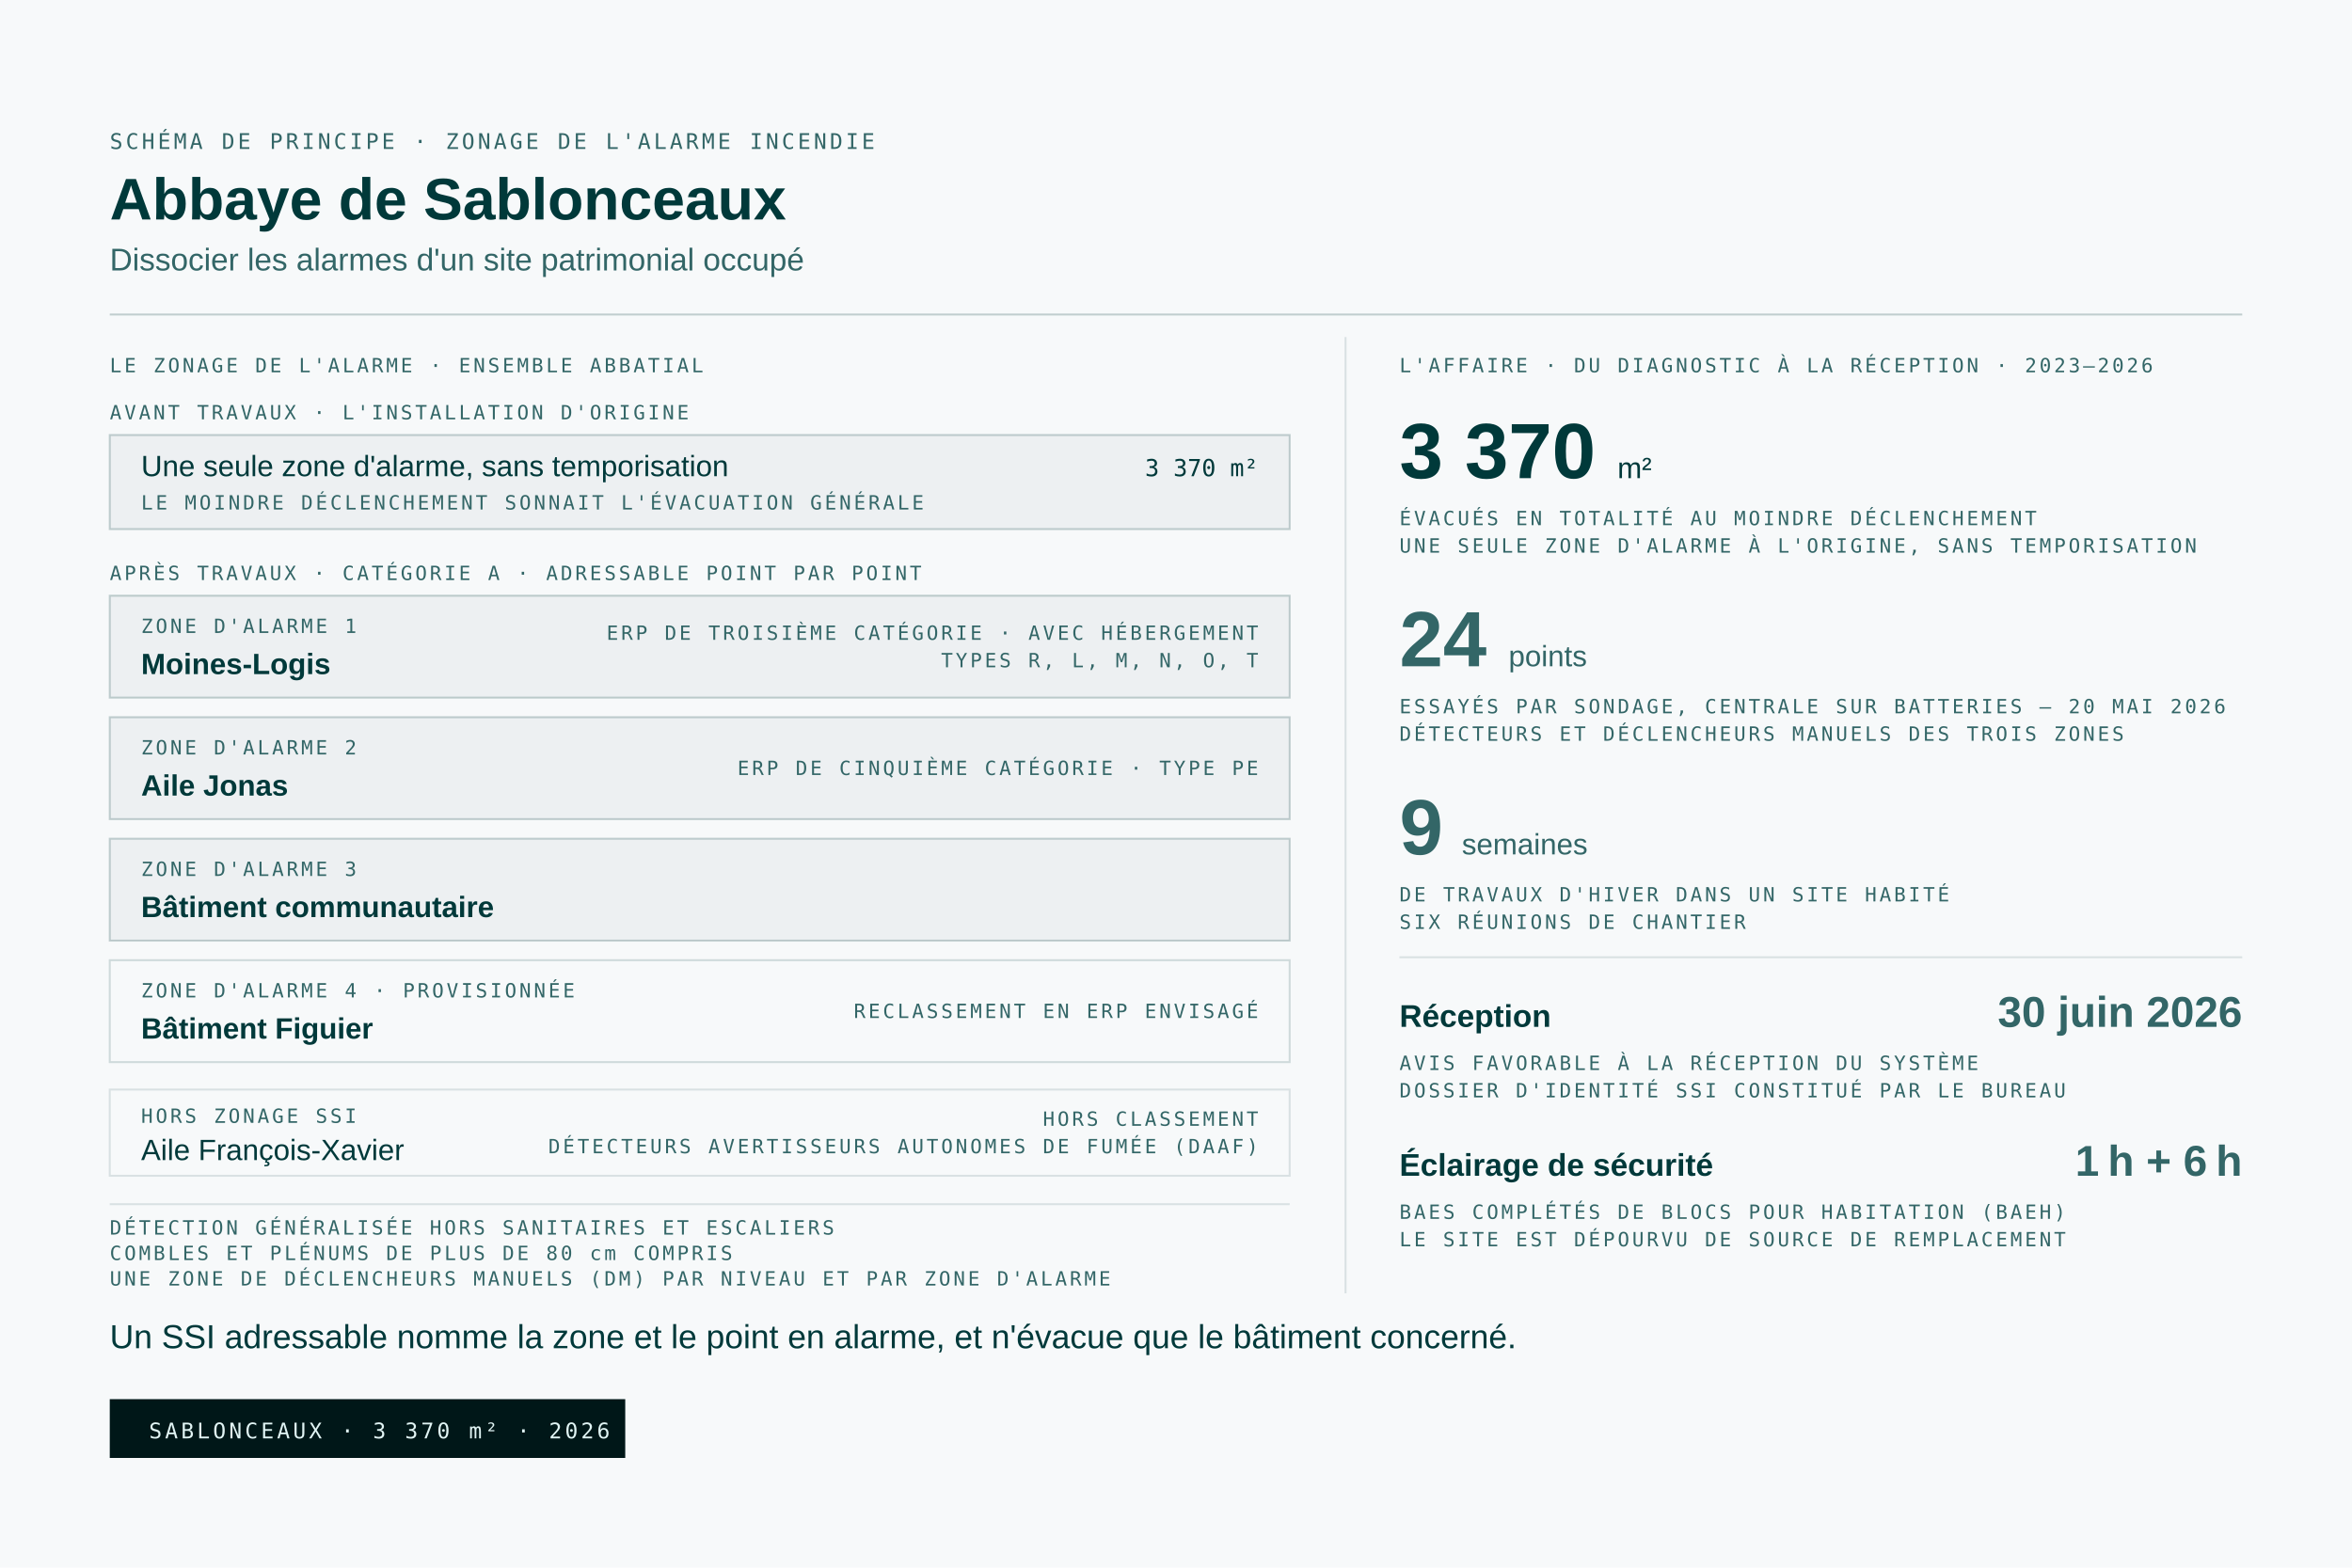
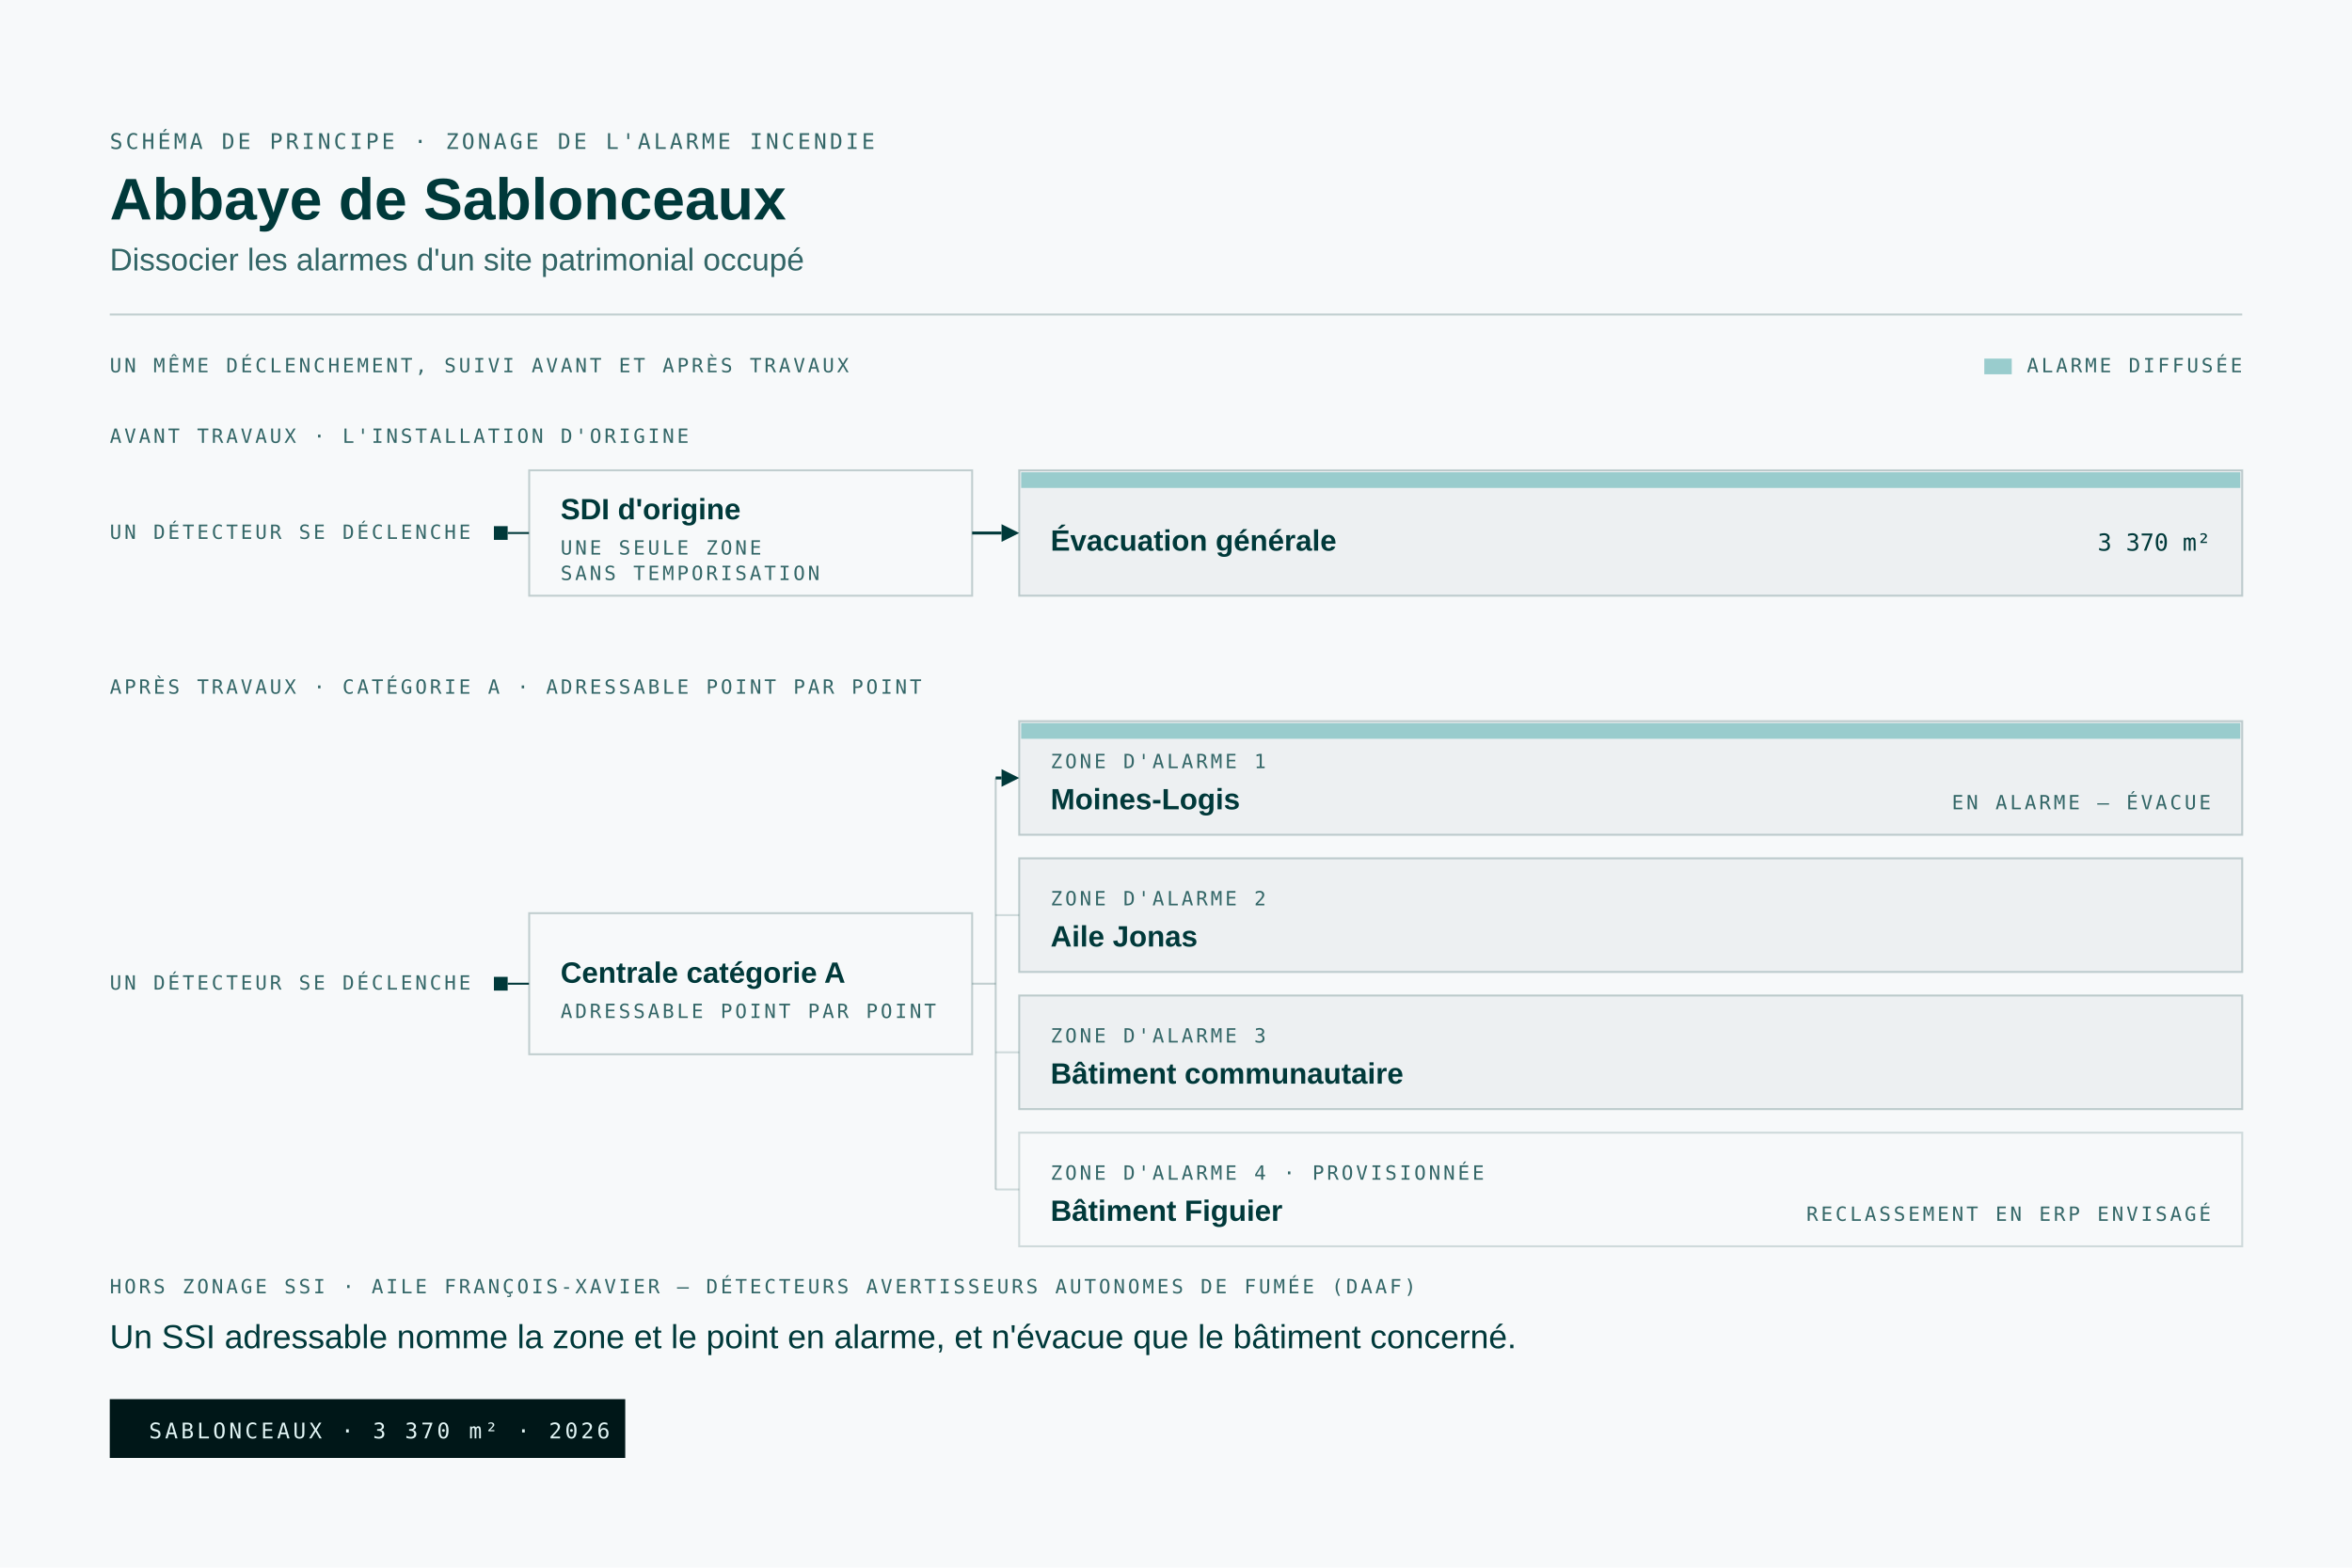
- <svg xmlns="http://www.w3.org/2000/svg" viewBox="0 0 1200 800" preserveAspectRatio="xMidYMid meet" role="img" style="width:100%;height:auto;display:block" aria-label="Schéma de principe du zonage de l'alarme incendie : à l'origine, une seule zone d'alarme sans temporisation couvrait les 3 370 m² et le moindre déclenchement sonnait l'évacuation générale ; le nouveau système, de catégorie A et adressable point par point, découpe l'alarme en trois zones sans temporisation — Moines-Logis, aile Jonas, bâtiment communautaire —, plus une quatrième provisionnée pour le bâtiment Figuier ; l'aile François-Xavier, hors classement, passe en détecteurs avertisseurs autonomes de fumée.">
+ <svg xmlns="http://www.w3.org/2000/svg" viewBox="0 0 1200 800" preserveAspectRatio="xMidYMid meet" role="img" style="width:100%;height:auto;display:block" aria-label="Schéma de principe du zonage de l'alarme incendie : un même déclenchement de détecteur est suivi avant et après travaux. Avant : le SDI d'origine, une seule zone d'alarme sans temporisation, sonne l'évacuation générale des 3 370 m². Après : la centrale de catégorie A, adressable point par point, ne diffuse l'alarme que dans la zone concernée — quatre zones d'alarme dont une provisionnée pour le bâtiment Figuier ; l'aile François-Xavier, hors zonage, passe en détecteurs avertisseurs autonomes de fumée.">
  <style>
  .c-profond { fill: var(--color-profond, #001718); }
  .c-encre { fill: var(--color-encre, #00393A); }
  .c-pivot { fill: var(--color-pivot, #336667); }
  .c-clair { fill: var(--color-clair, #99CCCD); }
  .c-voile { fill: var(--color-voile, #E1F4F4); }
  .c-papier { fill: var(--color-papier, #F7F9FA); }
  .c-calcaire { fill: var(--color-calcaire, #EDF0F2); }
  .c-filet-1 { fill: var(--color-filet-1, #00393A38); }
  .c-filet-2 { fill: var(--color-filet-2, #00393A29); }
  .c-filet-3 { fill: var(--color-filet-3, #00393A1F); }
  .s-filet-1 { stroke: var(--color-filet-1, #00393A38); }
  .s-filet-2 { stroke: var(--color-filet-2, #00393A29); }
  .s-filet-3 { stroke: var(--color-filet-3, #00393A1F); }
  .s-encre { stroke: var(--color-encre, #00393A); }
  .t-sans { font-family: "Archivo Variable", Archivo, "Helvetica Neue", Arial, sans-serif; }
  .t-mono { font-family: "IBM Plex Mono", ui-monospace, monospace; }
</style>
  <rect x="0.00" y="0.00" width="1200.00" height="800.00" class="c-papier" fill="#F7F9FA" />
  <text x="56.00" y="76.00" class="t-mono c-pivot" fill="#336667" font-family="&quot;IBM Plex Mono&quot;, ui-monospace, monospace" font-size="11" font-weight="500" letter-spacing="1.54">SCHÉMA DE PRINCIPE · ZONAGE DE L'ALARME INCENDIE</text>
  <text x="56.00" y="112.00" class="t-sans c-encre" fill="#00393A" font-family="&quot;Archivo Variable&quot;, Archivo, &quot;Helvetica Neue&quot;, Arial, sans-serif" font-size="30" font-weight="700" font-variation-settings="'wdth' 112, 'wght' 700">Abbaye de Sablonceaux</text>
  <text x="56.00" y="138.00" class="t-sans c-pivot" fill="#336667" font-family="&quot;Archivo Variable&quot;, Archivo, &quot;Helvetica Neue&quot;, Arial, sans-serif" font-size="16" font-weight="400" font-variation-settings="'wdth' 100, 'wght' 400">Dissocier les alarmes d'un site patrimonial occupé</text>
  <rect x="56.00" y="160.00" width="1088.00" height="1.00" class="c-filet-1" fill="#00393A38" />
-   <text x="56.00" y="190.00" class="t-mono c-pivot" fill="#336667" font-family="&quot;IBM Plex Mono&quot;, ui-monospace, monospace" font-size="10" font-weight="500" letter-spacing="1.40">LE ZONAGE DE L'ALARME · ENSEMBLE ABBATIAL</text>
-   <text x="714.00" y="190.00" class="t-mono c-pivot" fill="#336667" font-family="&quot;IBM Plex Mono&quot;, ui-monospace, monospace" font-size="10" font-weight="500" letter-spacing="1.40">L'AFFAIRE · DU DIAGNOSTIC À LA RÉCEPTION · 2023–2026</text>
-   <rect x="686.00" y="172.00" width="1.00" height="488.00" class="c-filet-3" fill="#00393A1F" />
-   <text x="56.00" y="214.00" class="t-mono c-pivot" fill="#336667" font-family="&quot;IBM Plex Mono&quot;, ui-monospace, monospace" font-size="10" font-weight="500" letter-spacing="1.40">AVANT TRAVAUX · L'INSTALLATION D'ORIGINE</text>
-   <rect x="56.00" y="222.00" width="602.00" height="48.00" class="c-calcaire s-filet-1" fill="#EDF0F2" stroke="#00393A38" stroke-width="1" />
-   <text x="72.00" y="243.00" class="t-sans c-encre" fill="#00393A" font-family="&quot;Archivo Variable&quot;, Archivo, &quot;Helvetica Neue&quot;, Arial, sans-serif" font-size="15" font-weight="400" font-variation-settings="'wdth' 100, 'wght' 400">Une seule zone d'alarme, sans temporisation</text>
-   <text x="642.00" y="243.00" class="t-mono c-encre" fill="#00393A" font-family="&quot;IBM Plex Mono&quot;, ui-monospace, monospace" font-size="12" font-weight="500" text-anchor="end" font-variant-numeric="tabular-nums">3 370 m²</text>
-   <text x="72.00" y="260.00" class="t-mono c-pivot" fill="#336667" font-family="&quot;IBM Plex Mono&quot;, ui-monospace, monospace" font-size="10" font-weight="500" letter-spacing="1.40">LE MOINDRE DÉCLENCHEMENT SONNAIT L'ÉVACUATION GÉNÉRALE</text>
-   <text x="56.00" y="296.00" class="t-mono c-pivot" fill="#336667" font-family="&quot;IBM Plex Mono&quot;, ui-monospace, monospace" font-size="10" font-weight="500" letter-spacing="1.40">APRÈS TRAVAUX · CATÉGORIE A · ADRESSABLE POINT PAR POINT</text>
-   <rect x="56.00" y="304.00" width="602.00" height="52.00" class="c-calcaire s-filet-1" fill="#EDF0F2" stroke="#00393A38" stroke-width="1" />
-   <text x="72.00" y="323.00" class="t-mono c-pivot" fill="#336667" font-family="&quot;IBM Plex Mono&quot;, ui-monospace, monospace" font-size="10" font-weight="500" letter-spacing="1.40">ZONE D'ALARME 1</text>
-   <text x="72.00" y="344.00" class="t-sans c-encre" fill="#00393A" font-family="&quot;Archivo Variable&quot;, Archivo, &quot;Helvetica Neue&quot;, Arial, sans-serif" font-size="15" font-weight="600" font-variation-settings="'wdth' 112, 'wght' 600">Moines-Logis</text>
-   <text x="642.00" y="326.50" class="t-mono c-pivot" fill="#336667" font-family="&quot;IBM Plex Mono&quot;, ui-monospace, monospace" font-size="10" font-weight="500" letter-spacing="1.40" text-anchor="end">ERP DE TROISIÈME CATÉGORIE · AVEC HÉBERGEMENT</text>
-   <text x="642.00" y="340.50" class="t-mono c-pivot" fill="#336667" font-family="&quot;IBM Plex Mono&quot;, ui-monospace, monospace" font-size="10" font-weight="500" letter-spacing="1.40" text-anchor="end">TYPES R, L, M, N, O, T</text>
-   <rect x="56.00" y="366.00" width="602.00" height="52.00" class="c-calcaire s-filet-1" fill="#EDF0F2" stroke="#00393A38" stroke-width="1" />
-   <text x="72.00" y="385.00" class="t-mono c-pivot" fill="#336667" font-family="&quot;IBM Plex Mono&quot;, ui-monospace, monospace" font-size="10" font-weight="500" letter-spacing="1.40">ZONE D'ALARME 2</text>
-   <text x="72.00" y="406.00" class="t-sans c-encre" fill="#00393A" font-family="&quot;Archivo Variable&quot;, Archivo, &quot;Helvetica Neue&quot;, Arial, sans-serif" font-size="15" font-weight="600" font-variation-settings="'wdth' 112, 'wght' 600">Aile Jonas</text>
-   <text x="642.00" y="395.50" class="t-mono c-pivot" fill="#336667" font-family="&quot;IBM Plex Mono&quot;, ui-monospace, monospace" font-size="10" font-weight="500" letter-spacing="1.40" text-anchor="end">ERP DE CINQUIÈME CATÉGORIE · TYPE PE</text>
-   <rect x="56.00" y="428.00" width="602.00" height="52.00" class="c-calcaire s-filet-1" fill="#EDF0F2" stroke="#00393A38" stroke-width="1" />
-   <text x="72.00" y="447.00" class="t-mono c-pivot" fill="#336667" font-family="&quot;IBM Plex Mono&quot;, ui-monospace, monospace" font-size="10" font-weight="500" letter-spacing="1.40">ZONE D'ALARME 3</text>
-   <text x="72.00" y="468.00" class="t-sans c-encre" fill="#00393A" font-family="&quot;Archivo Variable&quot;, Archivo, &quot;Helvetica Neue&quot;, Arial, sans-serif" font-size="15" font-weight="600" font-variation-settings="'wdth' 112, 'wght' 600">Bâtiment communautaire</text>
-   <rect x="56.00" y="490.00" width="602.00" height="52.00" class="c-papier s-filet-2" fill="#F7F9FA" stroke="#00393A29" stroke-width="1" />
-   <text x="72.00" y="509.00" class="t-mono c-pivot" fill="#336667" font-family="&quot;IBM Plex Mono&quot;, ui-monospace, monospace" font-size="10" font-weight="500" letter-spacing="1.40">ZONE D'ALARME 4 · PROVISIONNÉE</text>
-   <text x="72.00" y="530.00" class="t-sans c-encre" fill="#00393A" font-family="&quot;Archivo Variable&quot;, Archivo, &quot;Helvetica Neue&quot;, Arial, sans-serif" font-size="15" font-weight="600" font-variation-settings="'wdth' 112, 'wght' 600">Bâtiment Figuier</text>
-   <text x="642.00" y="519.50" class="t-mono c-pivot" fill="#336667" font-family="&quot;IBM Plex Mono&quot;, ui-monospace, monospace" font-size="10" font-weight="500" letter-spacing="1.40" text-anchor="end">RECLASSEMENT EN ERP ENVISAGÉ</text>
-   <rect x="56.00" y="556.00" width="602.00" height="44.00" class="c-papier s-filet-3" fill="#F7F9FA" stroke="#00393A1F" stroke-width="1" />
-   <text x="72.00" y="573.00" class="t-mono c-pivot" fill="#336667" font-family="&quot;IBM Plex Mono&quot;, ui-monospace, monospace" font-size="10" font-weight="500" letter-spacing="1.40">HORS ZONAGE SSI</text>
-   <text x="72.00" y="592.00" class="t-sans c-encre" fill="#00393A" font-family="&quot;Archivo Variable&quot;, Archivo, &quot;Helvetica Neue&quot;, Arial, sans-serif" font-size="15" font-weight="400" font-variation-settings="'wdth' 100, 'wght' 400">Aile François-Xavier</text>
-   <text x="642.00" y="574.50" class="t-mono c-pivot" fill="#336667" font-family="&quot;IBM Plex Mono&quot;, ui-monospace, monospace" font-size="10" font-weight="500" letter-spacing="1.40" text-anchor="end">HORS CLASSEMENT</text>
-   <text x="642.00" y="588.50" class="t-mono c-pivot" fill="#336667" font-family="&quot;IBM Plex Mono&quot;, ui-monospace, monospace" font-size="10" font-weight="500" letter-spacing="1.40" text-anchor="end">DÉTECTEURS AVERTISSEURS AUTONOMES DE FUMÉE (DAAF)</text>
-   <rect x="56.00" y="614.00" width="602.00" height="1.00" class="c-filet-3" fill="#00393A1F" />
-   <text x="56.00" y="630.00" class="t-mono c-pivot" fill="#336667" font-family="&quot;IBM Plex Mono&quot;, ui-monospace, monospace" font-size="10" font-weight="500" letter-spacing="1.40">DÉTECTION GÉNÉRALISÉE HORS SANITAIRES ET ESCALIERS</text>
-   <text x="56.00" y="643.00" class="t-mono c-pivot" fill="#336667" font-family="&quot;IBM Plex Mono&quot;, ui-monospace, monospace" font-size="10" font-weight="500" letter-spacing="1.40">COMBLES ET PLÉNUMS DE PLUS DE 80 cm COMPRIS</text>
-   <text x="56.00" y="656.00" class="t-mono c-pivot" fill="#336667" font-family="&quot;IBM Plex Mono&quot;, ui-monospace, monospace" font-size="10" font-weight="500" letter-spacing="1.40">UNE ZONE DE DÉCLENCHEURS MANUELS (DM) PAR NIVEAU ET PAR ZONE D'ALARME</text>
-   <text x="714.00" y="244.00" class="t-sans c-encre" fill="#00393A" font-family="&quot;Archivo Variable&quot;, Archivo, &quot;Helvetica Neue&quot;, Arial, sans-serif" font-size="40" font-weight="700" font-variation-settings="'wdth' 118, 'wght' 700" font-variant-numeric="tabular-nums">3 370</text>
-   <text x="825.20" y="244.00" class="t-sans c-encre" fill="#00393A" font-family="&quot;Archivo Variable&quot;, Archivo, &quot;Helvetica Neue&quot;, Arial, sans-serif" font-size="15" font-weight="400" font-variation-settings="'wdth' 100, 'wght' 400">m²</text>
-   <text x="714.00" y="268.00" class="t-mono c-pivot" fill="#336667" font-family="&quot;IBM Plex Mono&quot;, ui-monospace, monospace" font-size="10" font-weight="500" letter-spacing="1.40">ÉVACUÉS EN TOTALITÉ AU MOINDRE DÉCLENCHEMENT</text>
-   <text x="714.00" y="282.00" class="t-mono c-pivot" fill="#336667" font-family="&quot;IBM Plex Mono&quot;, ui-monospace, monospace" font-size="10" font-weight="500" letter-spacing="1.40">UNE SEULE ZONE D'ALARME À L'ORIGINE, SANS TEMPORISATION</text>
-   <text x="714.00" y="340.00" class="t-sans c-pivot" fill="#336667" font-family="&quot;Archivo Variable&quot;, Archivo, &quot;Helvetica Neue&quot;, Arial, sans-serif" font-size="40" font-weight="700" font-variation-settings="'wdth' 118, 'wght' 700" font-variant-numeric="tabular-nums">24</text>
-   <text x="769.68" y="340.00" class="t-sans c-pivot" fill="#336667" font-family="&quot;Archivo Variable&quot;, Archivo, &quot;Helvetica Neue&quot;, Arial, sans-serif" font-size="15" font-weight="400" font-variation-settings="'wdth' 100, 'wght' 400">points</text>
-   <text x="714.00" y="364.00" class="t-mono c-pivot" fill="#336667" font-family="&quot;IBM Plex Mono&quot;, ui-monospace, monospace" font-size="10" font-weight="500" letter-spacing="1.40">ESSAYÉS PAR SONDAGE, CENTRALE SUR BATTERIES — 20 MAI 2026</text>
-   <text x="714.00" y="378.00" class="t-mono c-pivot" fill="#336667" font-family="&quot;IBM Plex Mono&quot;, ui-monospace, monospace" font-size="10" font-weight="500" letter-spacing="1.40">DÉTECTEURS ET DÉCLENCHEURS MANUELS DES TROIS ZONES</text>
-   <text x="714.00" y="436.00" class="t-sans c-pivot" fill="#336667" font-family="&quot;Archivo Variable&quot;, Archivo, &quot;Helvetica Neue&quot;, Arial, sans-serif" font-size="40" font-weight="700" font-variation-settings="'wdth' 118, 'wght' 700" font-variant-numeric="tabular-nums">9</text>
-   <text x="745.84" y="436.00" class="t-sans c-pivot" fill="#336667" font-family="&quot;Archivo Variable&quot;, Archivo, &quot;Helvetica Neue&quot;, Arial, sans-serif" font-size="15" font-weight="400" font-variation-settings="'wdth' 100, 'wght' 400">semaines</text>
-   <text x="714.00" y="460.00" class="t-mono c-pivot" fill="#336667" font-family="&quot;IBM Plex Mono&quot;, ui-monospace, monospace" font-size="10" font-weight="500" letter-spacing="1.40">DE TRAVAUX D'HIVER DANS UN SITE HABITÉ</text>
-   <text x="714.00" y="474.00" class="t-mono c-pivot" fill="#336667" font-family="&quot;IBM Plex Mono&quot;, ui-monospace, monospace" font-size="10" font-weight="500" letter-spacing="1.40">SIX RÉUNIONS DE CHANTIER</text>
-   <rect x="714.00" y="488.00" width="430.00" height="1.00" class="c-filet-3" fill="#00393A1F" />
-   <text x="714.00" y="524.00" class="t-sans c-encre" fill="#00393A" font-family="&quot;Archivo Variable&quot;, Archivo, &quot;Helvetica Neue&quot;, Arial, sans-serif" font-size="16" font-weight="600" font-variation-settings="'wdth' 112, 'wght' 600">Réception</text>
-   <text x="1144.00" y="524.00" class="t-sans c-pivot" fill="#336667" font-family="&quot;Archivo Variable&quot;, Archivo, &quot;Helvetica Neue&quot;, Arial, sans-serif" font-size="22" font-weight="700" font-variation-settings="'wdth' 118, 'wght' 700" text-anchor="end" font-variant-numeric="tabular-nums">30 juin 2026</text>
-   <text x="714.00" y="546.00" class="t-mono c-pivot" fill="#336667" font-family="&quot;IBM Plex Mono&quot;, ui-monospace, monospace" font-size="10" font-weight="500" letter-spacing="1.40">AVIS FAVORABLE À LA RÉCEPTION DU SYSTÈME</text>
-   <text x="714.00" y="560.00" class="t-mono c-pivot" fill="#336667" font-family="&quot;IBM Plex Mono&quot;, ui-monospace, monospace" font-size="10" font-weight="500" letter-spacing="1.40">DOSSIER D'IDENTITÉ SSI CONSTITUÉ PAR LE BUREAU</text>
-   <text x="714.00" y="600.00" class="t-sans c-encre" fill="#00393A" font-family="&quot;Archivo Variable&quot;, Archivo, &quot;Helvetica Neue&quot;, Arial, sans-serif" font-size="16" font-weight="600" font-variation-settings="'wdth' 112, 'wght' 600">Éclairage de sécurité</text>
-   <text x="1144.00" y="600.00" class="t-sans c-pivot" fill="#336667" font-family="&quot;Archivo Variable&quot;, Archivo, &quot;Helvetica Neue&quot;, Arial, sans-serif" font-size="22" font-weight="700" font-variation-settings="'wdth' 118, 'wght' 700" text-anchor="end" font-variant-numeric="tabular-nums">1 h + 6 h</text>
-   <text x="714.00" y="622.00" class="t-mono c-pivot" fill="#336667" font-family="&quot;IBM Plex Mono&quot;, ui-monospace, monospace" font-size="10" font-weight="500" letter-spacing="1.40">BAES COMPLÉTÉS DE BLOCS POUR HABITATION (BAEH)</text>
-   <text x="714.00" y="636.00" class="t-mono c-pivot" fill="#336667" font-family="&quot;IBM Plex Mono&quot;, ui-monospace, monospace" font-size="10" font-weight="500" letter-spacing="1.40">LE SITE EST DÉPOURVU DE SOURCE DE REMPLACEMENT</text>
+   <text x="56.00" y="190.00" class="t-mono c-pivot" fill="#336667" font-family="&quot;IBM Plex Mono&quot;, ui-monospace, monospace" font-size="10" font-weight="500" letter-spacing="1.40">UN MÊME DÉCLENCHEMENT, SUIVI AVANT ET APRÈS TRAVAUX</text>
+   <rect x="1012.40" y="183.00" width="14.00" height="8.00" class="c-clair" fill="#99CCCD" />
+   <text x="1144.00" y="190.00" class="t-mono c-pivot" fill="#336667" font-family="&quot;IBM Plex Mono&quot;, ui-monospace, monospace" font-size="10" font-weight="500" letter-spacing="1.40" text-anchor="end">ALARME DIFFUSÉE</text>
+   <text x="56.00" y="226.00" class="t-mono c-pivot" fill="#336667" font-family="&quot;IBM Plex Mono&quot;, ui-monospace, monospace" font-size="10" font-weight="500" letter-spacing="1.40">AVANT TRAVAUX · L'INSTALLATION D'ORIGINE</text>
+   <text x="56.00" y="275.00" class="t-mono c-pivot" fill="#336667" font-family="&quot;IBM Plex Mono&quot;, ui-monospace, monospace" font-size="10" font-weight="500" letter-spacing="1.40">UN DÉTECTEUR SE DÉCLENCHE</text>
+   <rect x="252.00" y="268.50" width="7.00" height="7.00" class="c-encre" fill="#00393A" />
+   <path d="M 259.00 272.00 L 270.00 272.00" fill="none" class="s-encre" stroke="#00393A" stroke-width="1.0" />
+   <rect x="270.00" y="240.00" width="226.00" height="64.00" class="c-papier s-filet-1" fill="#F7F9FA" stroke="#00393A38" stroke-width="1" />
+   <text x="286.00" y="265.00" class="t-sans c-encre" fill="#00393A" font-family="&quot;Archivo Variable&quot;, Archivo, &quot;Helvetica Neue&quot;, Arial, sans-serif" font-size="15" font-weight="600" font-variation-settings="'wdth' 112, 'wght' 600">SDI d'origine</text>
+   <text x="286.00" y="283.00" class="t-mono c-pivot" fill="#336667" font-family="&quot;IBM Plex Mono&quot;, ui-monospace, monospace" font-size="10" font-weight="500" letter-spacing="1.40">UNE SEULE ZONE</text>
+   <text x="286.00" y="296.00" class="t-mono c-pivot" fill="#336667" font-family="&quot;IBM Plex Mono&quot;, ui-monospace, monospace" font-size="10" font-weight="500" letter-spacing="1.40">SANS TEMPORISATION</text>
+   <path d="M 496.00 272.00 L 511.00 272.00" fill="none" class="s-encre" stroke="#00393A" stroke-width="1.5" />
+   <path d="M 520.00 272.00 L 511.00 267.50 L 511.00 276.50 Z" class="c-encre" fill="#00393A" />
+   <rect x="520.00" y="240.00" width="624.00" height="64.00" class="c-calcaire s-filet-1" fill="#EDF0F2" stroke="#00393A38" stroke-width="1" />
+   <rect x="521.00" y="241.00" width="622.00" height="8.00" class="c-clair" fill="#99CCCD" />
+   <text x="536.00" y="281.00" class="t-sans c-encre" fill="#00393A" font-family="&quot;Archivo Variable&quot;, Archivo, &quot;Helvetica Neue&quot;, Arial, sans-serif" font-size="15" font-weight="600" font-variation-settings="'wdth' 112, 'wght' 600">Évacuation générale</text>
+   <text x="1128.00" y="281.00" class="t-mono c-encre" fill="#00393A" font-family="&quot;IBM Plex Mono&quot;, ui-monospace, monospace" font-size="12" font-weight="500" text-anchor="end" font-variant-numeric="tabular-nums">3 370 m²</text>
+   <text x="56.00" y="354.00" class="t-mono c-pivot" fill="#336667" font-family="&quot;IBM Plex Mono&quot;, ui-monospace, monospace" font-size="10" font-weight="500" letter-spacing="1.40">APRÈS TRAVAUX · CATÉGORIE A · ADRESSABLE POINT PAR POINT</text>
+   <rect x="520.00" y="368.00" width="624.00" height="58.00" class="c-calcaire s-filet-1" fill="#EDF0F2" stroke="#00393A38" stroke-width="1" />
+   <rect x="521.00" y="369.00" width="622.00" height="8.00" class="c-clair" fill="#99CCCD" />
+   <text x="536.00" y="392.00" class="t-mono c-pivot" fill="#336667" font-family="&quot;IBM Plex Mono&quot;, ui-monospace, monospace" font-size="10" font-weight="500" letter-spacing="1.40">ZONE D'ALARME 1</text>
+   <text x="536.00" y="413.00" class="t-sans c-encre" fill="#00393A" font-family="&quot;Archivo Variable&quot;, Archivo, &quot;Helvetica Neue&quot;, Arial, sans-serif" font-size="15" font-weight="600" font-variation-settings="'wdth' 112, 'wght' 600">Moines-Logis</text>
+   <text x="1128.00" y="413.00" class="t-mono c-pivot" fill="#336667" font-family="&quot;IBM Plex Mono&quot;, ui-monospace, monospace" font-size="10" font-weight="500" letter-spacing="1.40" text-anchor="end">EN ALARME — ÉVACUE</text>
+   <rect x="520.00" y="438.00" width="624.00" height="58.00" class="c-calcaire s-filet-1" fill="#EDF0F2" stroke="#00393A38" stroke-width="1" />
+   <text x="536.00" y="462.00" class="t-mono c-pivot" fill="#336667" font-family="&quot;IBM Plex Mono&quot;, ui-monospace, monospace" font-size="10" font-weight="500" letter-spacing="1.40">ZONE D'ALARME 2</text>
+   <text x="536.00" y="483.00" class="t-sans c-encre" fill="#00393A" font-family="&quot;Archivo Variable&quot;, Archivo, &quot;Helvetica Neue&quot;, Arial, sans-serif" font-size="15" font-weight="600" font-variation-settings="'wdth' 112, 'wght' 600">Aile Jonas</text>
+   <rect x="520.00" y="508.00" width="624.00" height="58.00" class="c-calcaire s-filet-1" fill="#EDF0F2" stroke="#00393A38" stroke-width="1" />
+   <text x="536.00" y="532.00" class="t-mono c-pivot" fill="#336667" font-family="&quot;IBM Plex Mono&quot;, ui-monospace, monospace" font-size="10" font-weight="500" letter-spacing="1.40">ZONE D'ALARME 3</text>
+   <text x="536.00" y="553.00" class="t-sans c-encre" fill="#00393A" font-family="&quot;Archivo Variable&quot;, Archivo, &quot;Helvetica Neue&quot;, Arial, sans-serif" font-size="15" font-weight="600" font-variation-settings="'wdth' 112, 'wght' 600">Bâtiment communautaire</text>
+   <rect x="520.00" y="578.00" width="624.00" height="58.00" class="c-papier s-filet-2" fill="#F7F9FA" stroke="#00393A29" stroke-width="1" />
+   <text x="536.00" y="602.00" class="t-mono c-pivot" fill="#336667" font-family="&quot;IBM Plex Mono&quot;, ui-monospace, monospace" font-size="10" font-weight="500" letter-spacing="1.40">ZONE D'ALARME 4 · PROVISIONNÉE</text>
+   <text x="536.00" y="623.00" class="t-sans c-encre" fill="#00393A" font-family="&quot;Archivo Variable&quot;, Archivo, &quot;Helvetica Neue&quot;, Arial, sans-serif" font-size="15" font-weight="600" font-variation-settings="'wdth' 112, 'wght' 600">Bâtiment Figuier</text>
+   <text x="1128.00" y="623.00" class="t-mono c-pivot" fill="#336667" font-family="&quot;IBM Plex Mono&quot;, ui-monospace, monospace" font-size="10" font-weight="500" letter-spacing="1.40" text-anchor="end">RECLASSEMENT EN ERP ENVISAGÉ</text>
+   <text x="56.00" y="505.00" class="t-mono c-pivot" fill="#336667" font-family="&quot;IBM Plex Mono&quot;, ui-monospace, monospace" font-size="10" font-weight="500" letter-spacing="1.40">UN DÉTECTEUR SE DÉCLENCHE</text>
+   <rect x="252.00" y="498.50" width="7.00" height="7.00" class="c-encre" fill="#00393A" />
+   <path d="M 259.00 502.00 L 270.00 502.00" fill="none" class="s-encre" stroke="#00393A" stroke-width="1.0" />
+   <rect x="270.00" y="466.00" width="226.00" height="72.00" class="c-papier s-filet-1" fill="#F7F9FA" stroke="#00393A38" stroke-width="1" />
+   <text x="286.00" y="501.50" class="t-sans c-encre" fill="#00393A" font-family="&quot;Archivo Variable&quot;, Archivo, &quot;Helvetica Neue&quot;, Arial, sans-serif" font-size="15" font-weight="600" font-variation-settings="'wdth' 112, 'wght' 600">Centrale catégorie A</text>
+   <text x="286.00" y="519.50" class="t-mono c-pivot" fill="#336667" font-family="&quot;IBM Plex Mono&quot;, ui-monospace, monospace" font-size="10" font-weight="500" letter-spacing="1.40">ADRESSABLE POINT PAR POINT</text>
+   <path d="M 496.00 502.00 L 508.00 502.00" fill="none" class="s-filet-1" stroke="#00393A38" stroke-width="1.0" />
+   <path d="M 508.00 397.00 L 508.00 607.00" fill="none" class="s-filet-1" stroke="#00393A38" stroke-width="1.0" />
+   <path d="M 508.00 397.00 L 511.00 397.00" fill="none" class="s-encre" stroke="#00393A" stroke-width="1.5" />
+   <path d="M 520.00 397.00 L 511.00 392.50 L 511.00 401.50 Z" class="c-encre" fill="#00393A" />
+   <path d="M 508.00 467.00 L 520.00 467.00" fill="none" class="s-filet-2" stroke="#00393A29" stroke-width="1.0" />
+   <path d="M 508.00 537.00 L 520.00 537.00" fill="none" class="s-filet-2" stroke="#00393A29" stroke-width="1.0" />
+   <path d="M 508.00 607.00 L 520.00 607.00" fill="none" class="s-filet-2" stroke="#00393A29" stroke-width="1.0" />
+   <text x="56.00" y="660.00" class="t-mono c-pivot" fill="#336667" font-family="&quot;IBM Plex Mono&quot;, ui-monospace, monospace" font-size="10" font-weight="500" letter-spacing="1.40">HORS ZONAGE SSI · AILE FRANÇOIS-XAVIER — DÉTECTEURS AVERTISSEURS AUTONOMES DE FUMÉE (DAAF)</text>
  <text x="56.00" y="688.00" class="t-sans c-encre" fill="#00393A" font-family="&quot;Archivo Variable&quot;, Archivo, &quot;Helvetica Neue&quot;, Arial, sans-serif" font-size="17" font-weight="400" font-variation-settings="'wdth' 100, 'wght' 400">Un SSI adressable nomme la zone et le point en alarme, et n'évacue que le bâtiment concerné.</text>
  <rect x="56.00" y="714.00" width="263.00" height="30.00" class="c-profond" fill="#001718" />
  <text x="76.00" y="734.00" class="t-mono c-voile" fill="#E1F4F4" font-family="&quot;IBM Plex Mono&quot;, ui-monospace, monospace" font-size="11" font-weight="500" letter-spacing="1.54">SABLONCEAUX · 3 370 m² · 2026</text>
</svg>
